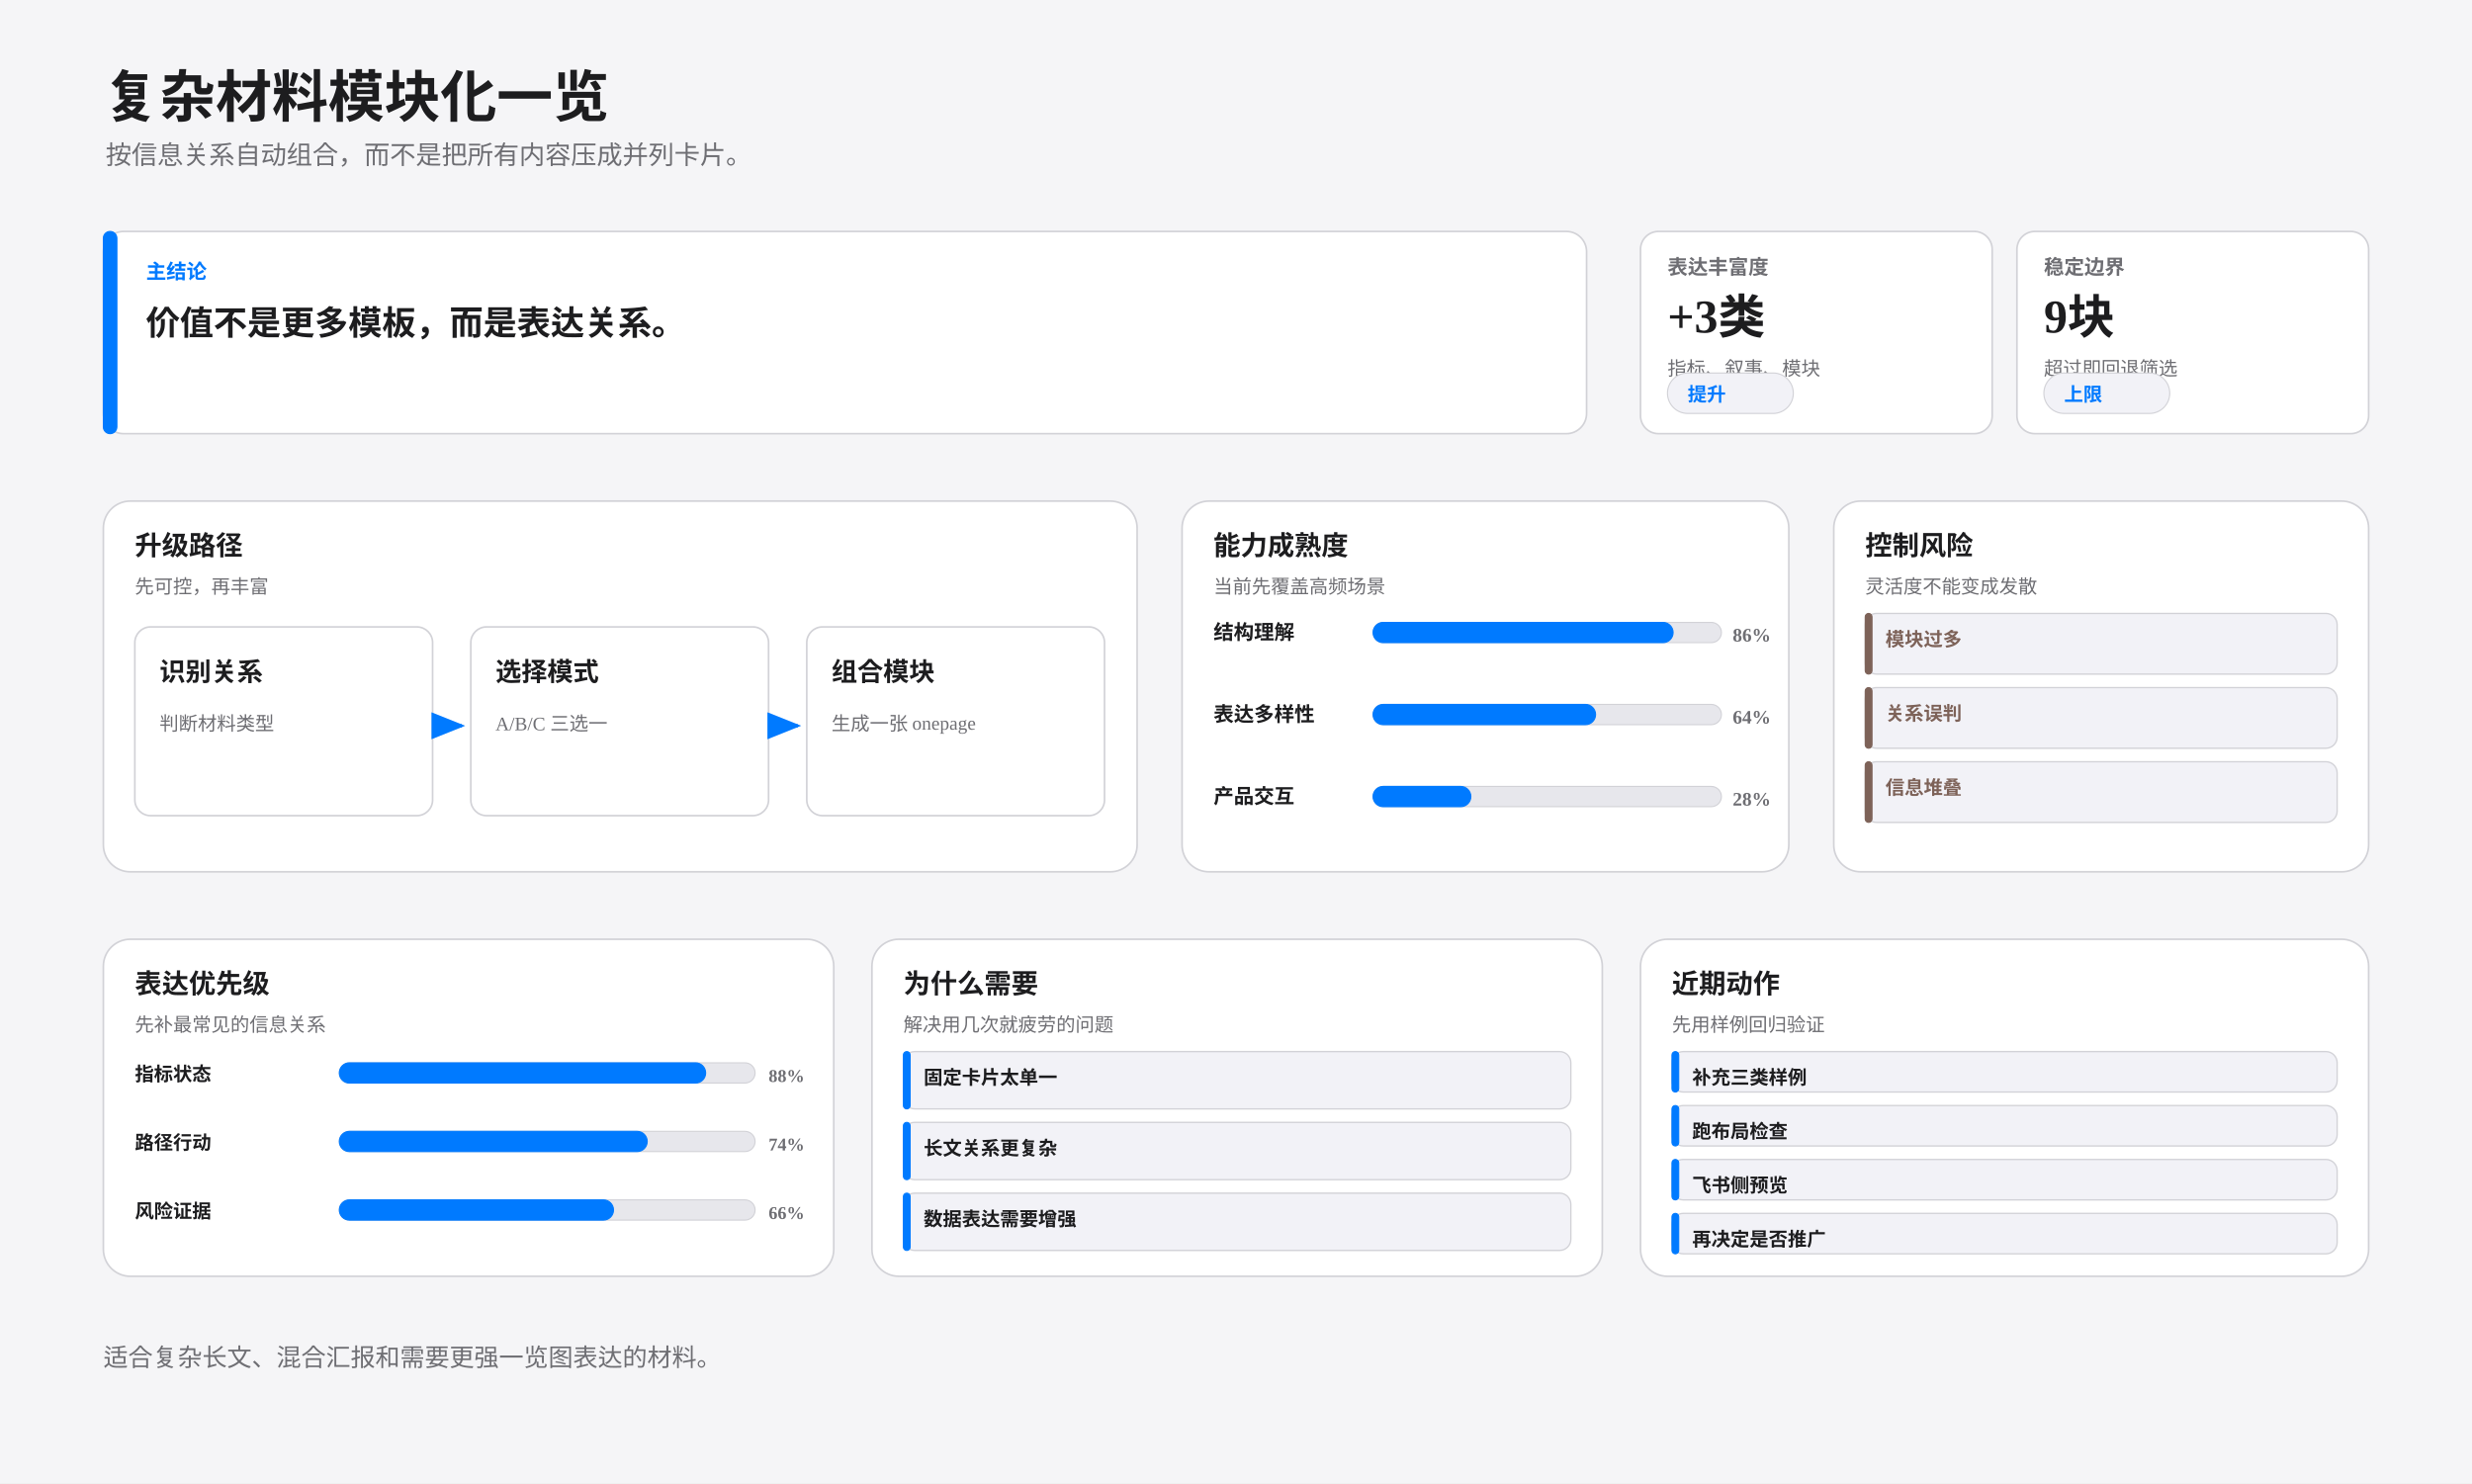
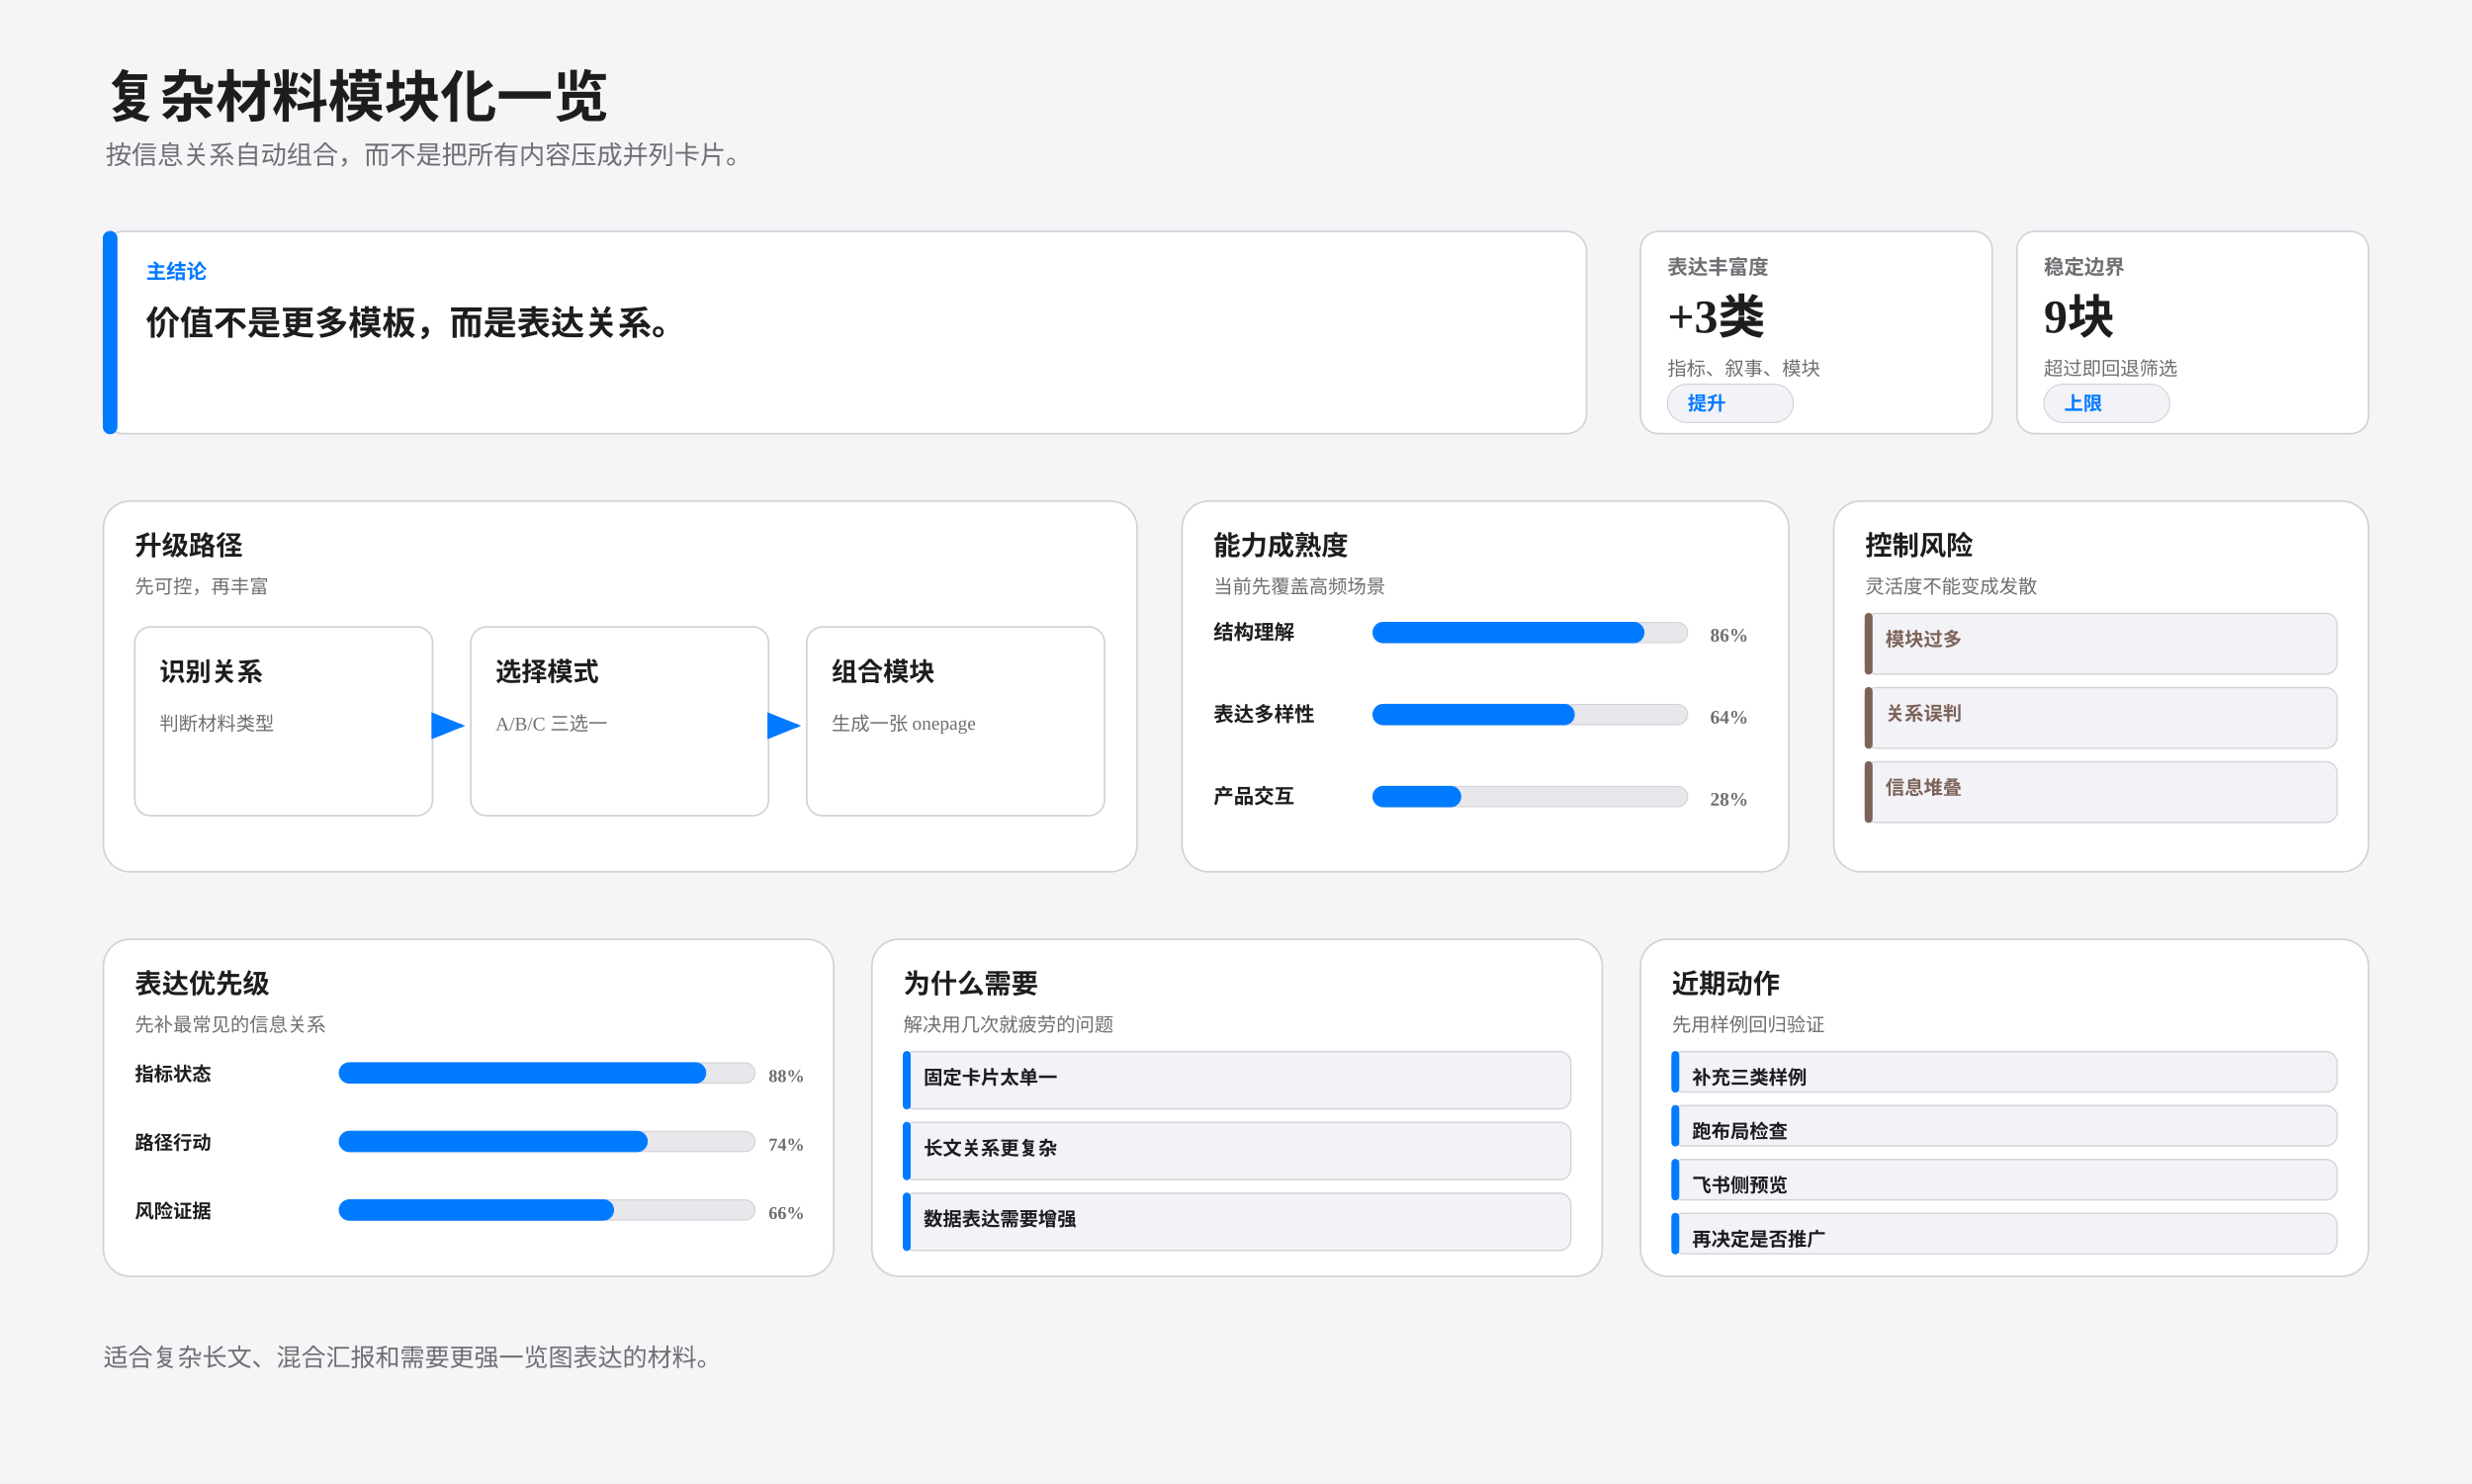
<svg xmlns="http://www.w3.org/2000/svg" width="2200" height="1320" viewBox="0 0 2200 1320">
  <defs>
    <marker id="arrow" markerWidth="12" markerHeight="12" refX="9" refY="4" orient="auto" markerUnits="strokeWidth">
      <path d="M0 0 L10 4 L0 8 z" fill="#007AFF" />
    </marker>
  </defs>
  <rect x="0" y="0" width="2200" height="1320" fill="#F5F5F7" />
  <text x="92" y="104" font-size="50" fill="#1D1D1F" font-weight="700">
    <tspan x="92" dy="0">复杂材料模块化一览</tspan>
  </text>
  <text x="94" y="146" font-size="23" fill="#6E6E73" font-weight="400">
    <tspan x="94" dy="0">按信息关系自动组合，而不是把所有内容压成并列卡片。</tspan>
  </text>
  <rect x="92" y="206" width="1320" height="180" rx="18" fill="#FFFFFF" stroke="#D2D2D7" stroke-width="1.5" />
  <rect x="92" y="206" width="12" height="180" rx="6" fill="#007AFF" stroke="#007AFF" stroke-width="1" />
  <text x="130" y="248" font-size="18" fill="#007AFF" font-weight="700">
    <tspan x="130" dy="0">主结论</tspan>
  </text>
  <text x="130" y="298" font-size="30" fill="#1D1D1F" font-weight="700">
    <tspan x="130" dy="0">价值不是更多模板，而是表达关系。</tspan>
  </text>
  <rect x="1460" y="206" width="313" height="180" rx="16" fill="#FFFFFF" stroke="#D2D2D7" stroke-width="1.5" />
  <text x="1484" y="244" font-size="18" fill="#6E6E73" font-weight="700">
    <tspan x="1484" dy="0">表达丰富度</tspan>
  </text>
  <text x="1484" y="296" font-size="42" fill="#1D1D1F" font-weight="700">
    <tspan x="1484" dy="0">+3类</tspan>
  </text>
  <text x="1484" y="334" font-size="17" fill="#6E6E73" font-weight="400">
    <tspan x="1484" dy="0">指标、叙事、模块</tspan>
  </text>
-   <rect x="1484" y="332" width="112" height="36" rx="18" fill="#F2F2F7" stroke="#D2D2D7" stroke-width="1" />
-   <text x="1502" y="357" font-size="17" fill="#007AFF" font-weight="700">
+   <rect x="1484" y="342" width="112" height="34" rx="17" fill="#F2F2F7" stroke="#D2D2D7" stroke-width="1" />
+   <text x="1502" y="365" font-size="17" fill="#007AFF" font-weight="700">
    <tspan x="1502" dy="0">提升</tspan>
  </text>
  <rect x="1795" y="206" width="313" height="180" rx="16" fill="#FFFFFF" stroke="#D2D2D7" stroke-width="1.5" />
  <text x="1819" y="244" font-size="18" fill="#6E6E73" font-weight="700">
    <tspan x="1819" dy="0">稳定边界</tspan>
  </text>
  <text x="1819" y="296" font-size="42" fill="#1D1D1F" font-weight="700">
    <tspan x="1819" dy="0">9块</tspan>
  </text>
  <text x="1819" y="334" font-size="17" fill="#6E6E73" font-weight="400">
    <tspan x="1819" dy="0">超过即回退筛选</tspan>
  </text>
-   <rect x="1819" y="332" width="112" height="36" rx="18" fill="#F2F2F7" stroke="#D2D2D7" stroke-width="1" />
-   <text x="1837" y="357" font-size="17" fill="#007AFF" font-weight="700">
+   <rect x="1819" y="342" width="112" height="34" rx="17" fill="#F2F2F7" stroke="#D2D2D7" stroke-width="1" />
+   <text x="1837" y="365" font-size="17" fill="#007AFF" font-weight="700">
    <tspan x="1837" dy="0">上限</tspan>
  </text>
  <rect x="92" y="446" width="920" height="330" rx="24" fill="#FFFFFF" stroke="#D2D2D7" stroke-width="1.5" />
  <text x="120" y="494" font-size="24" fill="#1D1D1F" font-weight="700">
    <tspan x="120" dy="0">升级路径</tspan>
  </text>
  <text x="120" y="528" font-size="17" fill="#6E6E73" font-weight="400">
    <tspan x="120" dy="0">先可控，再丰富</tspan>
  </text>
  <rect x="120" y="558" width="265" height="168" rx="14" fill="#FFFFFF" stroke="#D2D2D7" stroke-width="1.5" />
  <text x="142" y="606" font-size="23" fill="#1D1D1F" font-weight="700">
    <tspan x="142" dy="0">识别关系</tspan>
  </text>
  <text x="142" y="650" font-size="17" fill="#6E6E73" font-weight="400">
    <tspan x="142" dy="0">判断材料类型</tspan>
  </text>
  <line x1="389" y1="646" x2="411" y2="646" stroke="#007AFF" stroke-width="3" marker-end="url(#arrow)" />
  <rect x="419" y="558" width="265" height="168" rx="14" fill="#FFFFFF" stroke="#D2D2D7" stroke-width="1.5" />
  <text x="441" y="606" font-size="23" fill="#1D1D1F" font-weight="700">
    <tspan x="441" dy="0">选择模式</tspan>
  </text>
  <text x="441" y="650" font-size="17" fill="#6E6E73" font-weight="400">
    <tspan x="441" dy="0">A/B/C 三选一</tspan>
  </text>
  <line x1="688" y1="646" x2="710" y2="646" stroke="#007AFF" stroke-width="3" marker-end="url(#arrow)" />
  <rect x="718" y="558" width="265" height="168" rx="14" fill="#FFFFFF" stroke="#D2D2D7" stroke-width="1.5" />
  <text x="740" y="606" font-size="23" fill="#1D1D1F" font-weight="700">
    <tspan x="740" dy="0">组合模块</tspan>
  </text>
  <text x="740" y="650" font-size="17" fill="#6E6E73" font-weight="400">
    <tspan x="740" dy="0">生成一张 onepage</tspan>
  </text>
  <rect x="1052" y="446" width="540" height="330" rx="24" fill="#FFFFFF" stroke="#D2D2D7" stroke-width="1.5" />
  <text x="1080" y="494" font-size="24" fill="#1D1D1F" font-weight="700">
    <tspan x="1080" dy="0">能力成熟度</tspan>
  </text>
  <text x="1080" y="528" font-size="17" fill="#6E6E73" font-weight="400">
    <tspan x="1080" dy="0">当前先覆盖高频场景</tspan>
  </text>
  <text x="1080" y="569" font-size="18" fill="#1D1D1F" font-weight="700">
    <tspan x="1080" dy="0">结构理解</tspan>
  </text>
-   <rect x="1222" y="554" width="310" height="18" rx="9" fill="#E7E7EC" stroke="#D2D2D7" stroke-width="1" />
-   <rect x="1222" y="554" width="267" height="18" rx="9" fill="#007AFF" stroke="#007AFF" stroke-width="1" />
-   <text x="1542" y="571" font-size="17" fill="#6E6E73" font-weight="700">
-     <tspan x="1542" dy="0">86%</tspan>
+   <rect x="1222" y="554" width="280" height="18" rx="9" fill="#E7E7EC" stroke="#D2D2D7" stroke-width="1" />
+   <rect x="1222" y="554" width="241" height="18" rx="9" fill="#007AFF" stroke="#007AFF" stroke-width="1" />
+   <text x="1522" y="571" font-size="17" fill="#6E6E73" font-weight="700">
+     <tspan x="1522" dy="0">86%</tspan>
  </text>
  <text x="1080" y="642" font-size="18" fill="#1D1D1F" font-weight="700">
    <tspan x="1080" dy="0">表达多样性</tspan>
  </text>
-   <rect x="1222" y="627" width="310" height="18" rx="9" fill="#E7E7EC" stroke="#D2D2D7" stroke-width="1" />
-   <rect x="1222" y="627" width="198" height="18" rx="9" fill="#007AFF" stroke="#007AFF" stroke-width="1" />
-   <text x="1542" y="644" font-size="17" fill="#6E6E73" font-weight="700">
-     <tspan x="1542" dy="0">64%</tspan>
+   <rect x="1222" y="627" width="280" height="18" rx="9" fill="#E7E7EC" stroke="#D2D2D7" stroke-width="1" />
+   <rect x="1222" y="627" width="179" height="18" rx="9" fill="#007AFF" stroke="#007AFF" stroke-width="1" />
+   <text x="1522" y="644" font-size="17" fill="#6E6E73" font-weight="700">
+     <tspan x="1522" dy="0">64%</tspan>
  </text>
  <text x="1080" y="715" font-size="18" fill="#1D1D1F" font-weight="700">
    <tspan x="1080" dy="0">产品交互</tspan>
  </text>
-   <rect x="1222" y="700" width="310" height="18" rx="9" fill="#E7E7EC" stroke="#D2D2D7" stroke-width="1" />
-   <rect x="1222" y="700" width="87" height="18" rx="9" fill="#007AFF" stroke="#007AFF" stroke-width="1" />
-   <text x="1542" y="717" font-size="17" fill="#6E6E73" font-weight="700">
-     <tspan x="1542" dy="0">28%</tspan>
+   <rect x="1222" y="700" width="280" height="18" rx="9" fill="#E7E7EC" stroke="#D2D2D7" stroke-width="1" />
+   <rect x="1222" y="700" width="78" height="18" rx="9" fill="#007AFF" stroke="#007AFF" stroke-width="1" />
+   <text x="1522" y="717" font-size="17" fill="#6E6E73" font-weight="700">
+     <tspan x="1522" dy="0">28%</tspan>
  </text>
  <rect x="1632" y="446" width="476" height="330" rx="24" fill="#FFFFFF" stroke="#D2D2D7" stroke-width="1.5" />
  <text x="1660" y="494" font-size="24" fill="#1D1D1F" font-weight="700">
    <tspan x="1660" dy="0">控制风险</tspan>
  </text>
  <text x="1660" y="528" font-size="17" fill="#6E6E73" font-weight="400">
    <tspan x="1660" dy="0">灵活度不能变成发散</tspan>
  </text>
  <rect x="1660" y="546" width="420" height="54" rx="10" fill="#F2F2F7" stroke="#D2D2D7" stroke-width="1.2" />
  <rect x="1660" y="546" width="6" height="54" rx="3" fill="#7D6258" stroke="#7D6258" stroke-width="1" />
  <text x="1678" y="575" font-size="17" fill="#7D6258" font-weight="700">
    <tspan x="1678" dy="0">模块过多</tspan>
  </text>
  <rect x="1660" y="612" width="420" height="54" rx="10" fill="#F2F2F7" stroke="#D2D2D7" stroke-width="1.2" />
  <rect x="1660" y="612" width="6" height="54" rx="3" fill="#7D6258" stroke="#7D6258" stroke-width="1" />
  <text x="1678" y="641" font-size="17" fill="#7D6258" font-weight="700">
    <tspan x="1678" dy="0">关系误判</tspan>
  </text>
  <rect x="1660" y="678" width="420" height="54" rx="10" fill="#F2F2F7" stroke="#D2D2D7" stroke-width="1.2" />
  <rect x="1660" y="678" width="6" height="54" rx="3" fill="#7D6258" stroke="#7D6258" stroke-width="1" />
  <text x="1678" y="707" font-size="17" fill="#7D6258" font-weight="700">
    <tspan x="1678" dy="0">信息堆叠</tspan>
  </text>
  <rect x="92" y="836" width="650" height="300" rx="24" fill="#FFFFFF" stroke="#D2D2D7" stroke-width="1.5" />
  <text x="120" y="884" font-size="24" fill="#1D1D1F" font-weight="700">
    <tspan x="120" dy="0">表达优先级</tspan>
  </text>
  <text x="120" y="918" font-size="17" fill="#6E6E73" font-weight="400">
    <tspan x="120" dy="0">先补最常见的信息关系</tspan>
  </text>
  <text x="120" y="962" font-size="17" fill="#1D1D1F" font-weight="700">
    <tspan x="120" dy="0">指标状态</tspan>
  </text>
  <rect x="302" y="946" width="370" height="18" rx="9" fill="#E7E7EC" stroke="#D2D2D7" stroke-width="1" />
  <rect x="302" y="946" width="326" height="18" rx="9" fill="#007AFF" stroke="#007AFF" stroke-width="1" />
  <text x="684" y="963" font-size="16" fill="#6E6E73" font-weight="700">
    <tspan x="684" dy="0">88%</tspan>
  </text>
  <text x="120" y="1023" font-size="17" fill="#1D1D1F" font-weight="700">
    <tspan x="120" dy="0">路径行动</tspan>
  </text>
  <rect x="302" y="1007" width="370" height="18" rx="9" fill="#E7E7EC" stroke="#D2D2D7" stroke-width="1" />
  <rect x="302" y="1007" width="274" height="18" rx="9" fill="#007AFF" stroke="#007AFF" stroke-width="1" />
  <text x="684" y="1024" font-size="16" fill="#6E6E73" font-weight="700">
    <tspan x="684" dy="0">74%</tspan>
  </text>
  <text x="120" y="1084" font-size="17" fill="#1D1D1F" font-weight="700">
    <tspan x="120" dy="0">风险证据</tspan>
  </text>
  <rect x="302" y="1068" width="370" height="18" rx="9" fill="#E7E7EC" stroke="#D2D2D7" stroke-width="1" />
  <rect x="302" y="1068" width="244" height="18" rx="9" fill="#007AFF" stroke="#007AFF" stroke-width="1" />
  <text x="684" y="1085" font-size="16" fill="#6E6E73" font-weight="700">
    <tspan x="684" dy="0">66%</tspan>
  </text>
  <rect x="776" y="836" width="650" height="300" rx="24" fill="#FFFFFF" stroke="#D2D2D7" stroke-width="1.5" />
  <text x="804" y="884" font-size="24" fill="#1D1D1F" font-weight="700">
    <tspan x="804" dy="0">为什么需要</tspan>
  </text>
  <text x="804" y="918" font-size="17" fill="#6E6E73" font-weight="400">
    <tspan x="804" dy="0">解决用几次就疲劳的问题</tspan>
  </text>
  <rect x="804" y="936" width="594" height="51" rx="10" fill="#F2F2F7" stroke="#D2D2D7" stroke-width="1.2" />
  <rect x="804" y="936" width="6" height="51" rx="3" fill="#007AFF" stroke="#007AFF" stroke-width="1" />
  <text x="822" y="965" font-size="17" fill="#1D1D1F" font-weight="700">
    <tspan x="822" dy="0">固定卡片太单一</tspan>
  </text>
  <rect x="804" y="999" width="594" height="51" rx="10" fill="#F2F2F7" stroke="#D2D2D7" stroke-width="1.2" />
  <rect x="804" y="999" width="6" height="51" rx="3" fill="#007AFF" stroke="#007AFF" stroke-width="1" />
  <text x="822" y="1028" font-size="17" fill="#1D1D1F" font-weight="700">
    <tspan x="822" dy="0">长文关系更复杂</tspan>
  </text>
  <rect x="804" y="1062" width="594" height="51" rx="10" fill="#F2F2F7" stroke="#D2D2D7" stroke-width="1.2" />
  <rect x="804" y="1062" width="6" height="51" rx="3" fill="#007AFF" stroke="#007AFF" stroke-width="1" />
  <text x="822" y="1091" font-size="17" fill="#1D1D1F" font-weight="700">
    <tspan x="822" dy="0">数据表达需要增强</tspan>
  </text>
  <rect x="1460" y="836" width="648" height="300" rx="24" fill="#FFFFFF" stroke="#D2D2D7" stroke-width="1.5" />
  <text x="1488" y="884" font-size="24" fill="#1D1D1F" font-weight="700">
    <tspan x="1488" dy="0">近期动作</tspan>
  </text>
  <text x="1488" y="918" font-size="17" fill="#6E6E73" font-weight="400">
    <tspan x="1488" dy="0">先用样例回归验证</tspan>
  </text>
  <rect x="1488" y="936" width="592" height="36" rx="10" fill="#F2F2F7" stroke="#D2D2D7" stroke-width="1.2" />
  <rect x="1488" y="936" width="6" height="36" rx="3" fill="#007AFF" stroke="#007AFF" stroke-width="1" />
  <text x="1506" y="965" font-size="17" fill="#1D1D1F" font-weight="700">
    <tspan x="1506" dy="0">补充三类样例</tspan>
  </text>
  <rect x="1488" y="984" width="592" height="36" rx="10" fill="#F2F2F7" stroke="#D2D2D7" stroke-width="1.2" />
  <rect x="1488" y="984" width="6" height="36" rx="3" fill="#007AFF" stroke="#007AFF" stroke-width="1" />
  <text x="1506" y="1013" font-size="17" fill="#1D1D1F" font-weight="700">
    <tspan x="1506" dy="0">跑布局检查</tspan>
  </text>
  <rect x="1488" y="1032" width="592" height="36" rx="10" fill="#F2F2F7" stroke="#D2D2D7" stroke-width="1.2" />
  <rect x="1488" y="1032" width="6" height="36" rx="3" fill="#007AFF" stroke="#007AFF" stroke-width="1" />
  <text x="1506" y="1061" font-size="17" fill="#1D1D1F" font-weight="700">
    <tspan x="1506" dy="0">飞书侧预览</tspan>
  </text>
  <rect x="1488" y="1080" width="592" height="36" rx="10" fill="#F2F2F7" stroke="#D2D2D7" stroke-width="1.2" />
  <rect x="1488" y="1080" width="6" height="36" rx="3" fill="#007AFF" stroke="#007AFF" stroke-width="1" />
  <text x="1506" y="1109" font-size="17" fill="#1D1D1F" font-weight="700">
    <tspan x="1506" dy="0">再决定是否推广</tspan>
  </text>
  <text x="92" y="1216" font-size="22" fill="#6E6E73" font-weight="400">
    <tspan x="92" dy="0">适合复杂长文、混合汇报和需要更强一览图表达的材料。</tspan>
  </text>
</svg>
